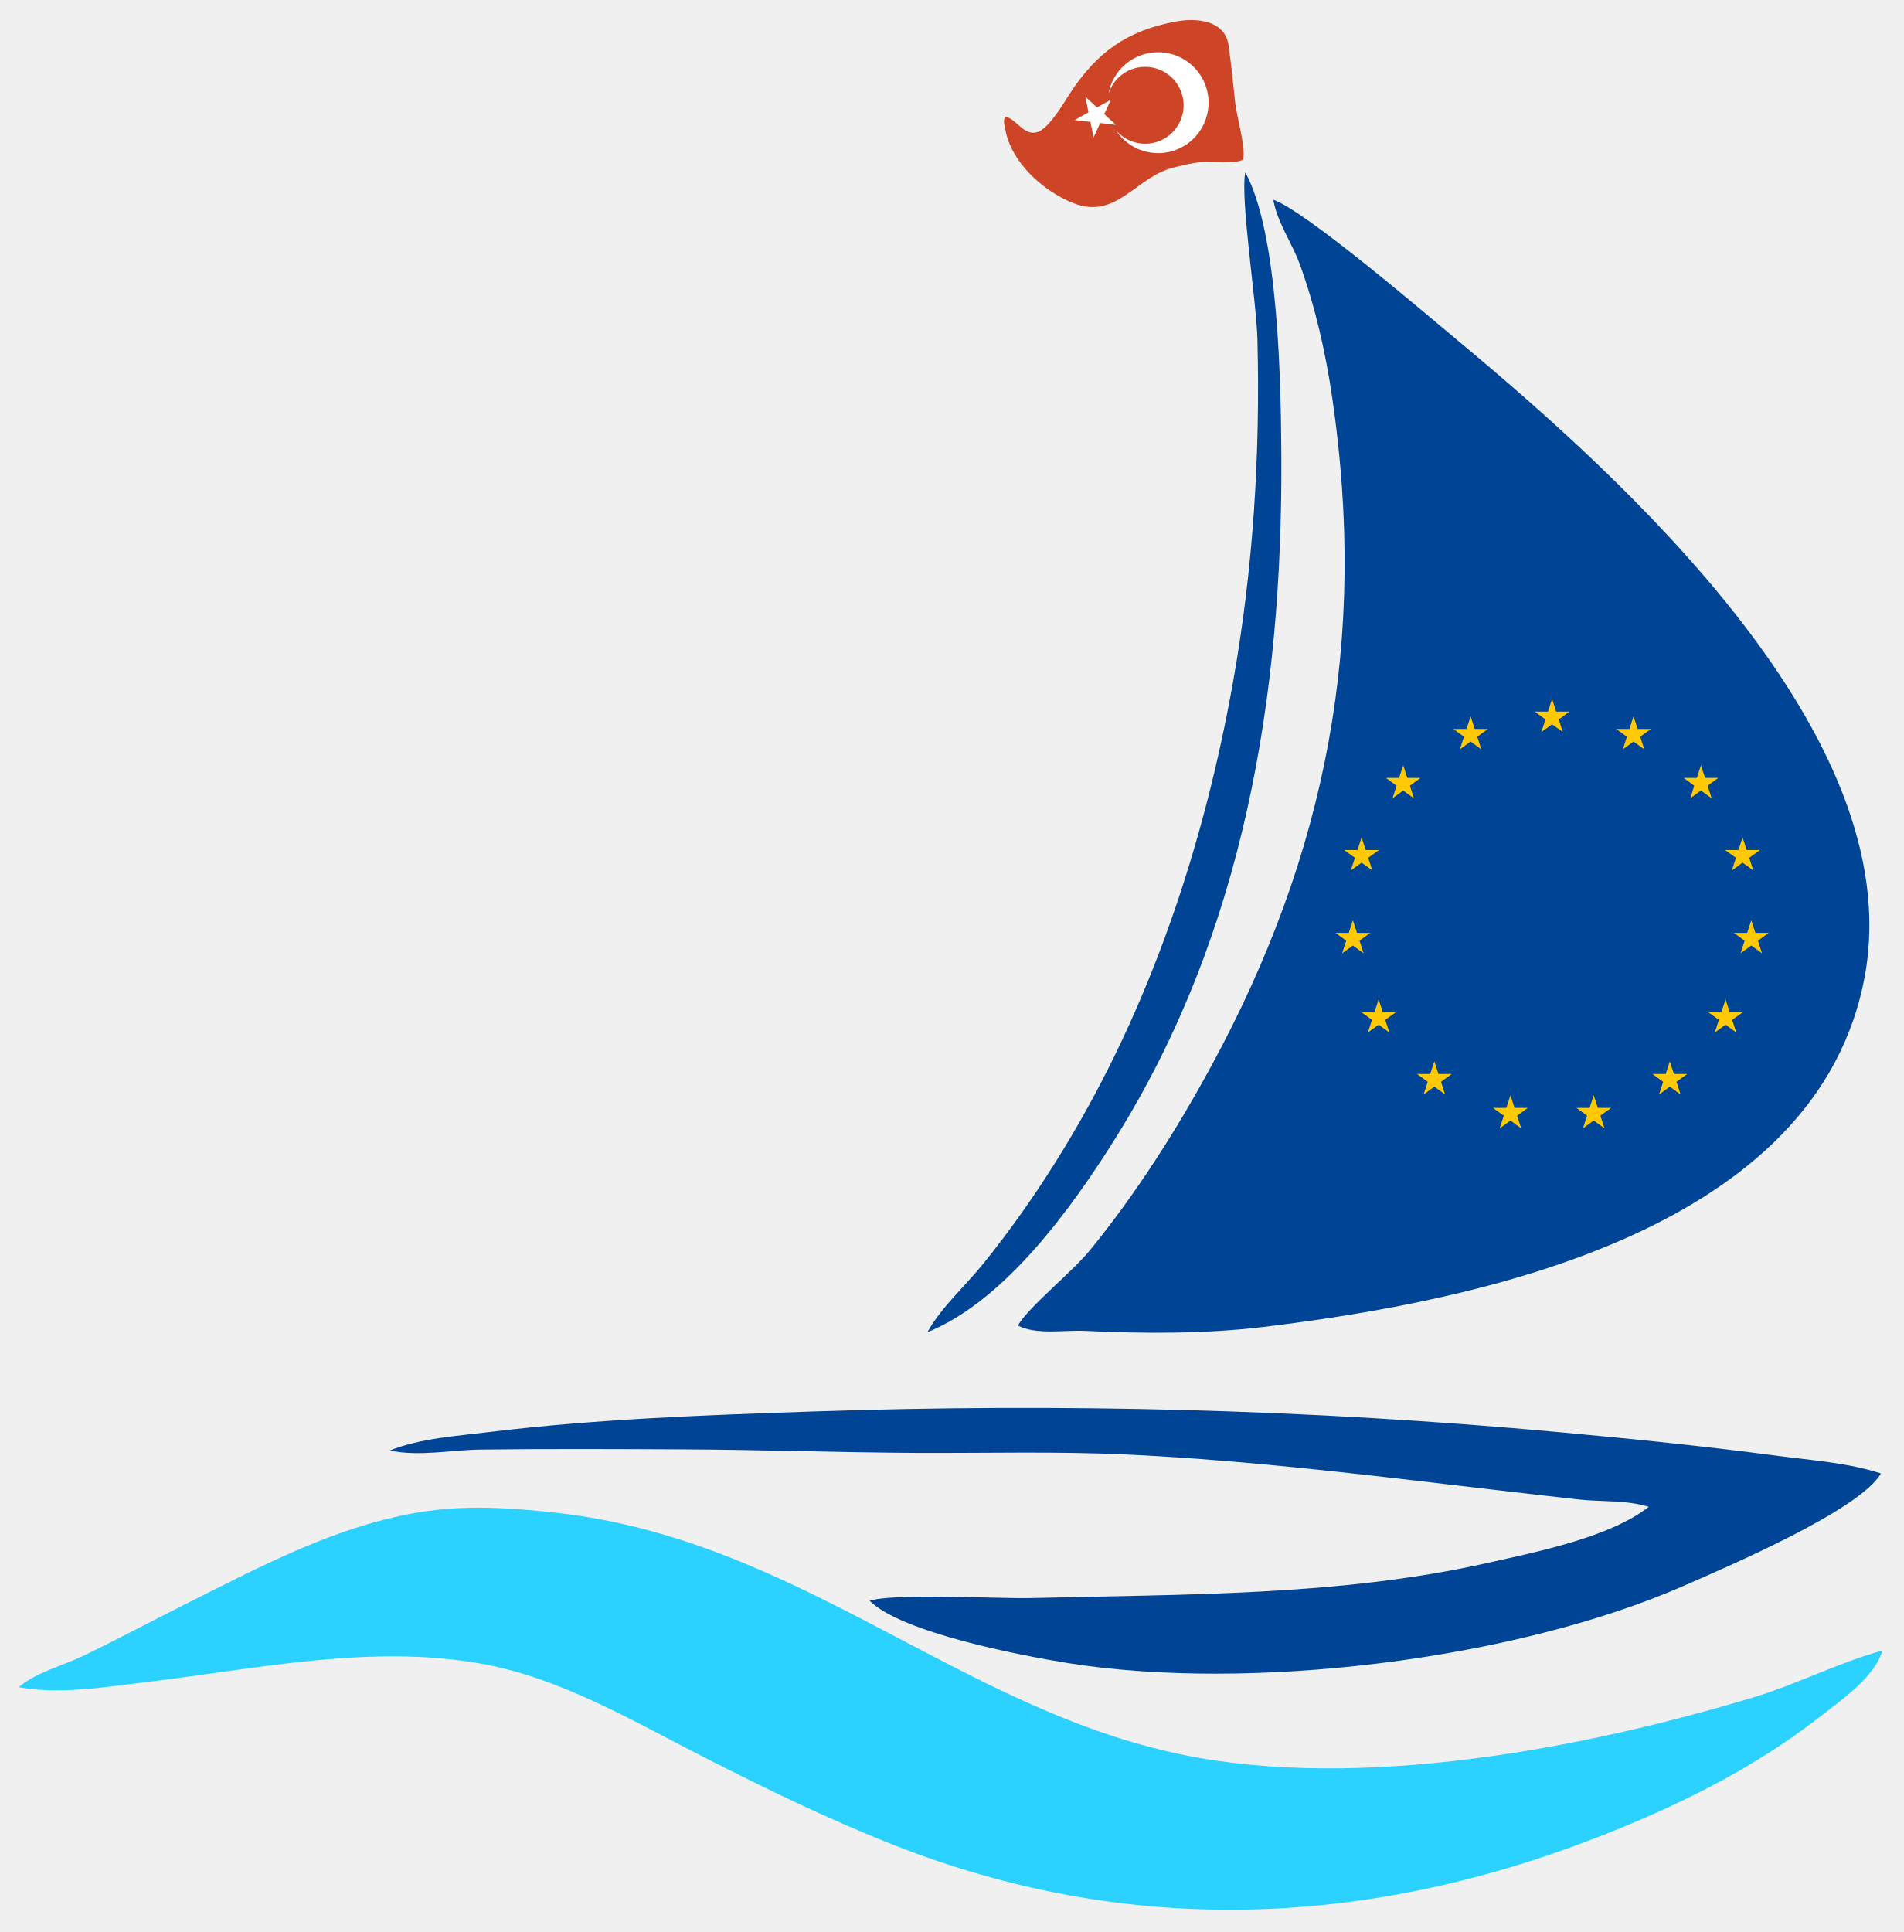
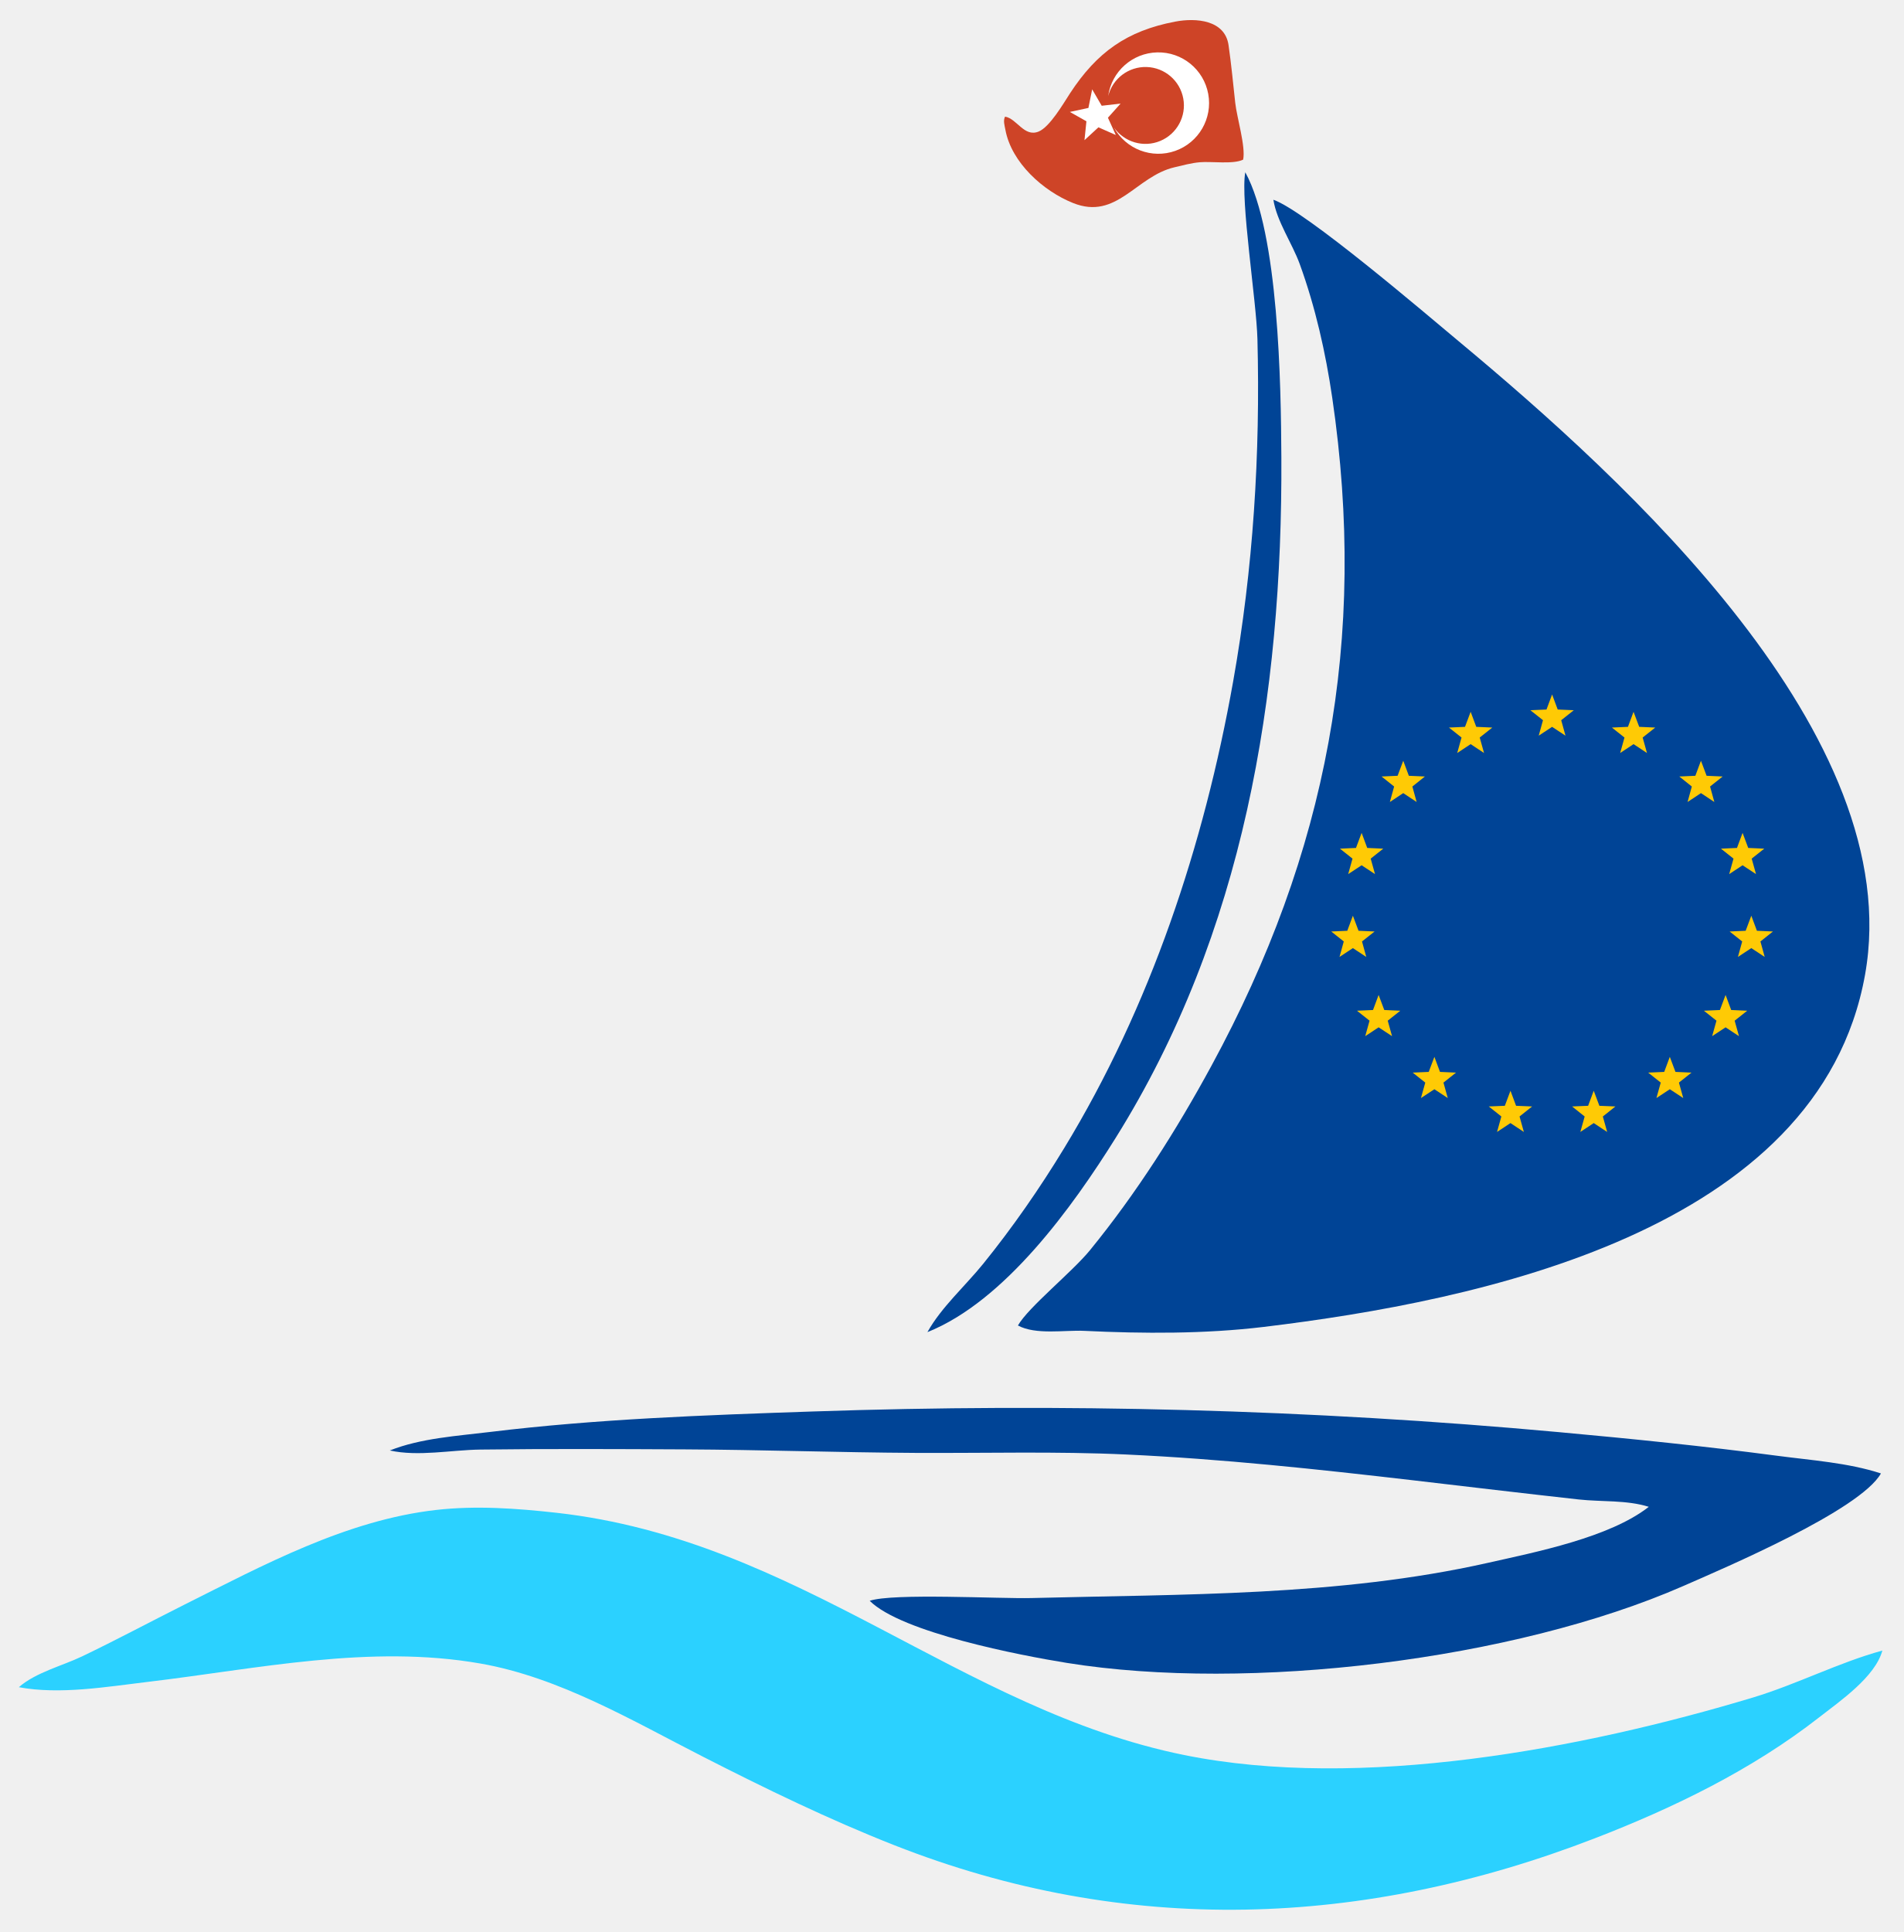
<svg xmlns="http://www.w3.org/2000/svg" viewBox="1 5 401 407" role="img" aria-labelledby="t">
  <path fill="#2BD1FF" d="M4.97 360.43C13.63 362.04 23.47 360.34 32.14 359.31C55.23 356.56 78.91 351.36 102.2 355.44C118.9 358.36 134.29 367.52 149.2 375.12C162.33 381.82 175.62 388.28 189.35 393.69C238.28 412.97 288.18 411.15 337.03 392.25C353.67 385.82 370.12 377.82 384.24 366.8C388.66 363.35 396.07 358.27 397.58 352.71C388.38 355.23 379.55 359.82 370.33 362.6C334.29 373.45 287.68 382.24 250.49 374.72C203.26 365.16 169.39 329.42 118.28 323.69C109.92 322.76 101.28 322.13 92.88 323.09C73.96 325.24 56.47 334.72 39.71 343.11C32.56 346.7 25.51 350.48 18.29 353.94C14.06 355.96 8.52 357.32 4.97 360.43Z" />
  <path fill="#004496" d="M83.13 310.56C89.16 311.89 96.06 310.45 102.21 310.37C116.57 310.19 130.93 310.26 145.29 310.33C161.45 310.41 177.6 310.98 193.75 311.07C208.57 311.15 223.5 310.72 238.31 311.41C258.42 312.34 278.52 314.5 298.51 316.82C310.2 318.19 321.9 319.58 333.6 320.88C338.43 321.41 343.69 320.96 348.37 322.43C340.1 328.91 324.53 331.97 314.35 334.26C283.05 341.29 250.24 340.82 218.32 341.65C211.58 341.82 189.11 340.57 184.23 342.23C190.96 348.93 216.08 353.75 225.76 355.31C264.1 361.49 319.98 354.72 355.6 339.13C364.57 335.2 392.87 323.16 397.28 315.4C390.33 313.13 382.59 312.63 375.37 311.67C360.1 309.65 344.79 308.1 329.45 306.7C277.01 301.89 224.8 300.56 172.14 302.35C149.49 303.12 126.77 303.92 104.25 306.66C97.32 307.51 89.69 307.96 83.13 310.56Z" />
  <path fill="#004496" d="M196.39 285.63C212.74 279.09 226.99 259.21 236.04 244.73C263.06 201.5 271.22 151.59 270.96 101.33C270.88 86.06 270.42 54.2 263.36 41.29C262.29 47.06 265.71 68.36 265.92 76.45C266.54 100.65 265.04 124.79 260.79 148.63C254.66 183.02 243.4 216.99 225.18 246.91C220.04 255.36 214.36 263.55 208.14 271.24C204.36 275.91 199.31 280.39 196.39 285.63Z" />
  <path fill="#004496" d="M269.28 47.08C269.99 51.62 273.24 56.25 274.83 60.62C278.13 69.7 280.28 79.24 281.68 88.79C289.14 139.59 280.6 184.65 256.23 229.52C248.83 243.14 240.45 256.34 230.64 268.37C226.9 272.96 217.65 280.38 215.46 284.23C219.22 286.27 225.36 285.16 229.43 285.36C241.88 285.96 254.86 286.02 267.25 284.53C312.27 279.09 384.23 264.48 393.93 210.35C402.96 159.93 343.25 106 308.38 76.94C301.41 71.13 276.02 49.41 269.28 47.08Z" />
-   <path fill="#FFCA05" d="M328.00 152.25L328.86 154.91L331.66 154.91L329.40 156.55L330.26 159.21L328.00 157.57L325.74 159.21L326.60 156.55L324.34 154.91L327.14 154.91ZM345.16 155.90L346.03 158.56L348.83 158.56L346.56 160.20L347.43 162.86L345.16 161.22L342.90 162.86L343.77 160.20L341.50 158.56L344.30 158.56ZM359.36 166.21L360.23 168.87L363.02 168.87L360.76 170.52L361.62 173.18L359.36 171.53L357.10 173.18L357.96 170.52L355.70 168.87L358.50 168.87ZM368.13 181.41L369.00 184.07L371.80 184.07L369.53 185.71L370.40 188.37L368.13 186.73L365.87 188.37L366.74 185.71L364.47 184.07L367.27 184.07ZM369.97 198.86L370.83 201.52L373.63 201.52L371.37 203.17L372.23 205.83L369.97 204.18L367.71 205.83L368.57 203.17L366.31 201.52L369.10 201.52ZM364.55 215.55L365.41 218.21L368.21 218.21L365.94 219.85L366.81 222.51L364.55 220.87L362.28 222.51L363.15 219.85L360.88 218.21L363.68 218.21ZM352.80 228.59L353.67 231.25L356.47 231.25L354.20 232.89L355.07 235.56L352.80 233.91L350.54 235.56L351.41 232.89L349.14 231.25L351.94 231.25ZM336.77 235.73L337.64 238.39L340.44 238.39L338.17 240.03L339.04 242.69L336.77 241.05L334.51 242.69L335.38 240.03L333.11 238.39L335.91 238.39ZM319.23 235.73L320.09 238.39L322.89 238.39L320.62 240.03L321.49 242.69L319.23 241.05L316.96 242.69L317.83 240.03L315.56 238.39L318.36 238.39ZM303.20 228.59L304.06 231.25L306.86 231.25L304.59 232.89L305.46 235.56L303.20 233.91L300.93 235.56L301.80 232.89L299.53 231.25L302.33 231.25ZM291.45 215.55L292.32 218.21L295.12 218.21L292.85 219.85L293.72 222.51L291.45 220.87L289.19 222.51L290.06 219.85L287.79 218.21L290.59 218.21ZM286.03 198.86L286.90 201.52L289.69 201.52L287.43 203.17L288.29 205.83L286.03 204.18L283.77 205.83L284.63 203.17L282.37 201.52L285.17 201.52ZM287.87 181.41L288.73 184.07L291.53 184.07L289.26 185.71L290.13 188.37L287.87 186.73L285.60 188.37L286.47 185.71L284.20 184.07L287.00 184.07ZM296.64 166.21L297.50 168.87L300.30 168.87L298.04 170.52L298.90 173.18L296.64 171.53L294.38 173.18L295.24 170.52L292.98 168.87L295.77 168.87ZM310.84 155.90L311.70 158.56L314.50 158.56L312.23 160.20L313.10 162.86L310.84 161.22L308.57 162.86L309.44 160.20L307.17 158.56L309.97 158.56Z" />
+   <path fill="#FFCA05" d="M328.00 151.30L329.18 154.47L332.57 154.62L329.92 156.72L330.82 159.98L328.00 158.12L325.18 159.98L326.08 156.72L323.43 154.62L326.82 154.47ZM345.16 154.95L346.35 158.12L349.73 158.27L347.08 160.37L347.99 163.63L345.16 161.76L342.34 163.63L343.25 160.37L340.60 158.27L343.98 158.12ZM359.36 165.26L360.55 168.43L363.93 168.58L361.28 170.69L362.18 173.95L359.36 172.08L356.54 173.95L357.44 170.69L354.80 168.58L358.18 168.43ZM368.13 180.46L369.32 183.63L372.70 183.78L370.05 185.88L370.96 189.14L368.13 187.28L365.31 189.14L366.22 185.88L363.57 183.78L366.95 183.63ZM369.97 197.91L371.15 201.08L374.53 201.23L371.89 203.33L372.79 206.59L369.97 204.73L367.15 206.59L368.05 203.33L365.40 201.23L368.78 201.08ZM364.55 214.60L365.73 217.77L369.11 217.92L366.46 220.02L367.37 223.28L364.55 221.42L361.72 223.28L362.63 220.02L359.98 217.92L363.36 217.77ZM352.80 227.64L353.99 230.81L357.37 230.96L354.72 233.06L355.63 236.32L352.80 234.46L349.98 236.32L350.89 233.06L348.24 230.96L351.62 230.81ZM336.77 234.78L337.96 237.95L341.34 238.09L338.69 240.20L339.60 243.46L336.77 241.59L333.95 243.46L334.86 240.20L332.21 238.09L335.59 237.95ZM319.23 234.78L320.41 237.95L323.79 238.09L321.14 240.20L322.05 243.46L319.23 241.59L316.40 243.46L317.31 240.20L314.66 238.09L318.04 237.95ZM303.20 227.64L304.38 230.81L307.76 230.96L305.11 233.06L306.02 236.32L303.20 234.46L300.37 236.32L301.28 233.06L298.63 230.96L302.01 230.81ZM291.45 214.60L292.64 217.77L296.02 217.92L293.37 220.02L294.28 223.28L291.45 221.42L288.63 223.28L289.54 220.02L286.89 217.92L290.27 217.77ZM286.03 197.91L287.22 201.08L290.60 201.23L287.95 203.33L288.85 206.59L286.03 204.73L283.21 206.59L284.11 203.33L281.47 201.23L284.85 201.08ZM287.87 180.46L289.05 183.63L292.43 183.78L289.78 185.88L290.69 189.14L287.87 187.28L285.04 189.14L285.95 185.88L283.30 183.78L286.68 183.63ZM296.64 165.26L297.82 168.43L301.20 168.58L298.56 170.69L299.46 173.95L296.64 172.08L293.82 173.95L294.72 170.69L292.07 168.58L295.45 168.43ZM310.84 154.95L312.02 158.12L315.40 158.27L312.75 160.37L313.66 163.63L310.84 161.76L308.01 163.63L308.92 160.37L306.27 158.27L309.65 158.12Z" />
  <path fill="#CE4427" d="M212.75 29.57C212.31 30.41 212.65 31.42 212.82 32.35C214.09 39.25 220.79 45.26 227.08 47.77C236.28 51.46 240.32 42.13 248.44 40.24C250.16 39.84 252 39.33 253.77 39.18C256.23 38.96 260.82 39.66 262.91 38.63C263.47 35.84 261.58 29.77 261.24 26.64C260.8 22.6 260.41 18.51 259.83 14.49C259.06 9.21 253 8.71 248.56 9.56C238.41 11.5 232.1 16 226.44 24.65C225.05 26.78 222.18 31.76 219.81 32.72C216.75 33.95 215.26 29.99 212.75 29.57Z" />
-   <path fill="#FFFFFF" d="M236.06 32.38A10.63 10.63 0 1 0 234.53 24.79A8.1 8.1 0 1 1 236.06 32.38ZM227.42 30.30L230.33 28.66L229.67 25.38L232.13 27.64L235.04 26.00L233.65 29.04L236.11 31.31L232.79 30.92L231.40 33.96L230.74 30.68Z" />
+   <path fill="#FFFFFF" d="M235.68 31.84A10.68 10.68 0 1 0 234.47 25.25A8.1 8.1 0 1 1 235.68 31.84ZM226.40 28.58L230.31 27.74L231.10 23.82L233.11 27.28L237.09 26.82L234.42 29.80L236.08 33.44L232.42 31.82L229.48 34.53L229.89 30.55Z" />
</svg>
